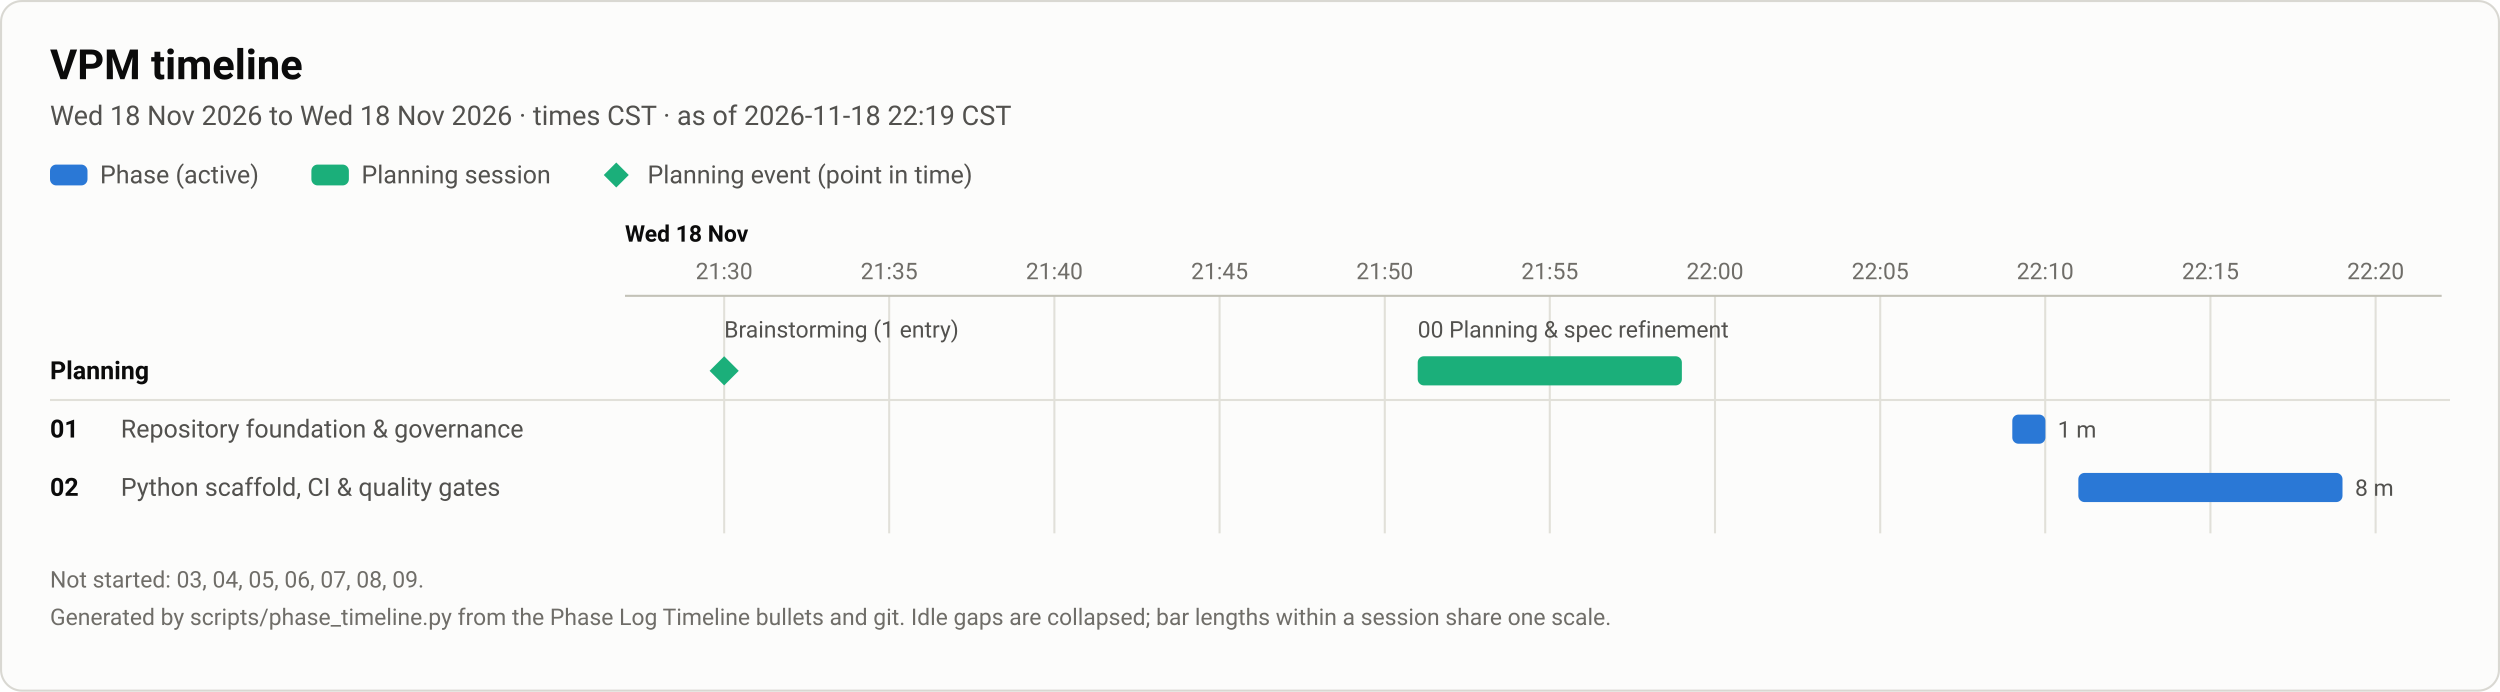
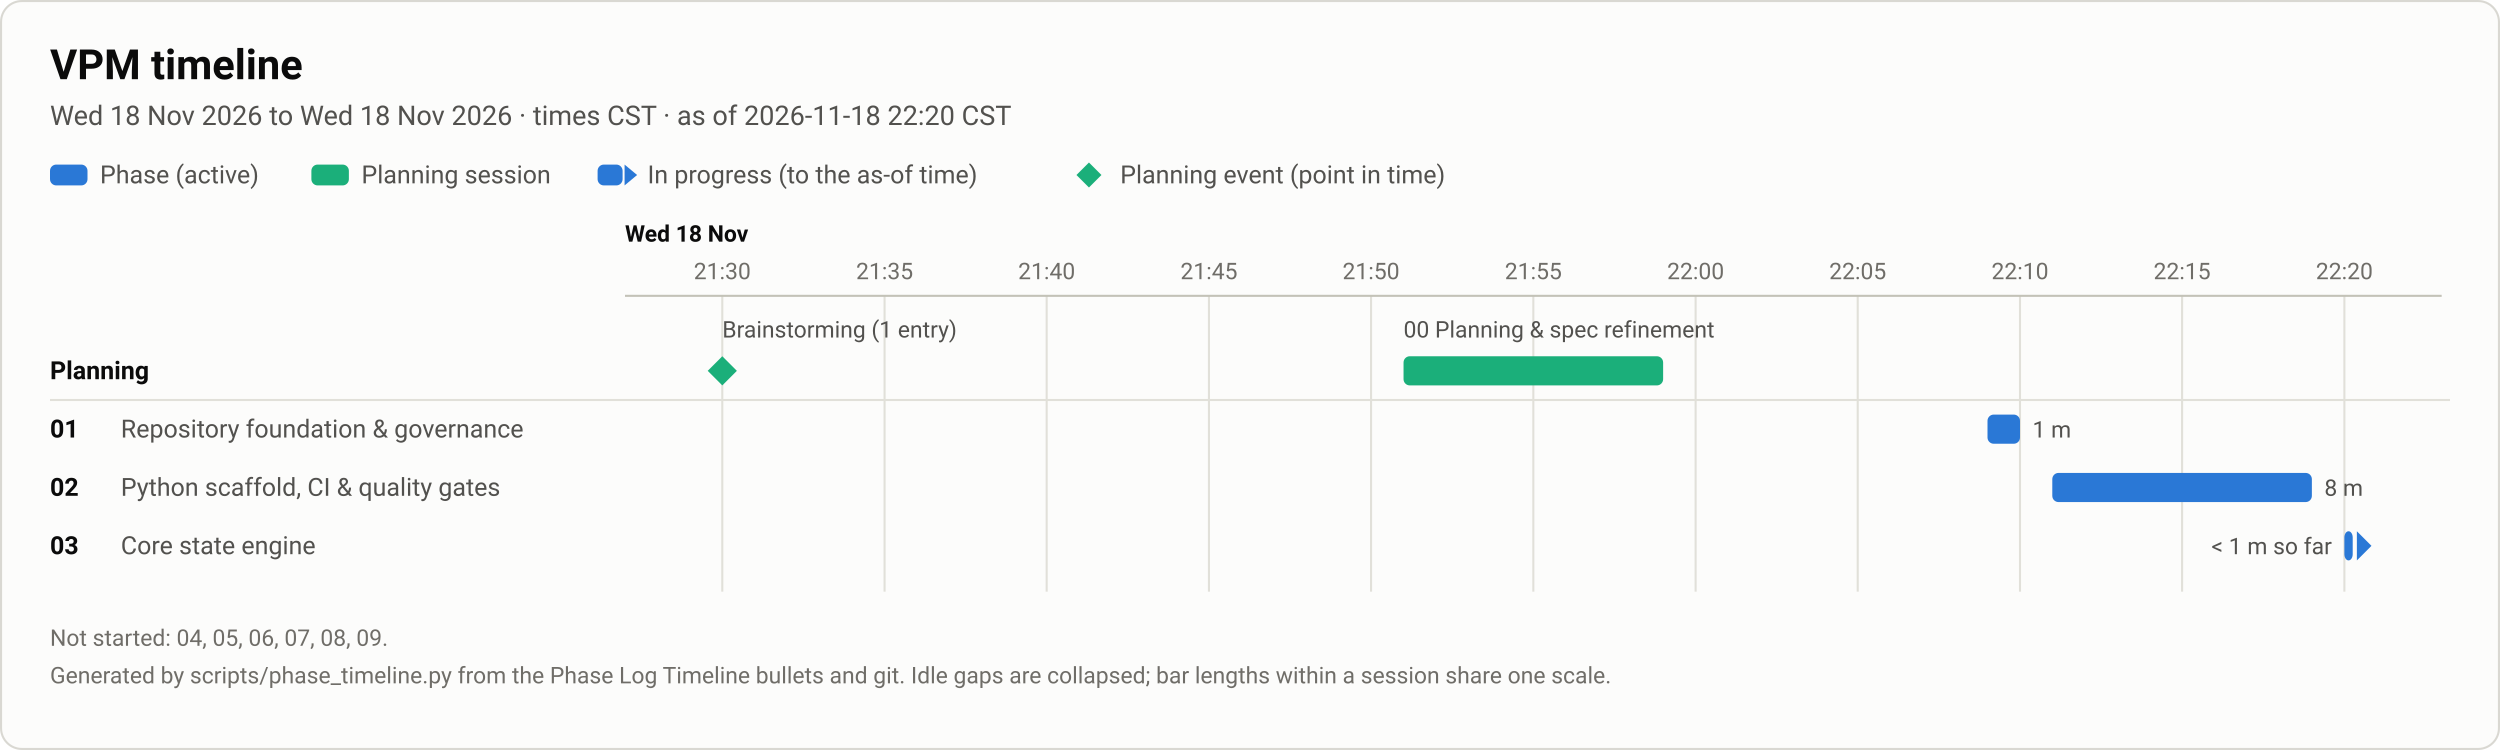
- <svg xmlns="http://www.w3.org/2000/svg" width="1200" height="332" viewBox="0 0 1200 332" role="img" aria-labelledby="tl-title tl-desc" font-family="system-ui, -apple-system, &quot;Segoe UI&quot;, Roboto, sans-serif" data-timeline-format="1">
+ <svg xmlns="http://www.w3.org/2000/svg" width="1200" height="360" viewBox="0 0 1200 360" role="img" aria-labelledby="tl-title tl-desc" font-family="system-ui, -apple-system, &quot;Segoe UI&quot;, Roboto, sans-serif" data-timeline-format="1">
  <style>.card{fill:#fcfcfb;stroke:#d9d8d2}.t1{fill:#0b0b0b}.t2{fill:#52514e}.t3{fill:#6f6d68}.grid{stroke:#e1e0d9}.axis{stroke:#c3c2b7}.brk{fill:#f1f0ec}.brke{stroke:#c3c2b7;fill:none}.ph{fill:#2a78d6}.pl{fill:#1baf7a}.tail{stroke:#2a78d6}.tailpl{stroke:#1baf7a}.hb{fill:#fbe1d6}.hl{stroke:#eb6834}.wo{stroke:#eb6834;fill:none}.ap{stroke:#0b0b0b;fill:none}.sep{stroke:#e1e0d9}text{font-variant-numeric:tabular-nums}@media (prefers-color-scheme: dark){.card{fill:#1a1a19;stroke:#3a3a37}.t1{fill:#f0efec}.t2{fill:#c3c2b7}.t3{fill:#a3a19a}.grid{stroke:#2c2c2a}.axis{stroke:#4a4a46}.brk{fill:#262624}.brke{stroke:#4a4a46;fill:none}.ph{fill:#3987e5}.pl{fill:#199e70}.tail{stroke:#3987e5}.tailpl{stroke:#199e70}.hb{fill:#4a2a1c}.hl{stroke:#d95926}.wo{stroke:#d95926;fill:none}.ap{stroke:#f0efec;fill:none}.sep{stroke:#2c2c2a}}</style>
  <defs>
    <pattern id="tl-hatch" patternUnits="userSpaceOnUse" width="6" height="6" patternTransform="rotate(45)">
      <rect class="hb" width="6" height="6" />
      <line class="hl" x1="1.5" y1="0" x2="1.5" y2="6" stroke-width="2.4" />
    </pattern>
  </defs>
-   <rect class="card" x="0.5" y="0.5" width="1199" height="331" rx="10" />
+   <rect class="card" x="0.5" y="0.5" width="1199" height="359" rx="10" />
  <text class="t1" x="24" y="38" font-size="20" font-weight="600">VPM timeline</text>
-   <text class="t2" x="24" y="60" font-size="13">Wed 18 Nov 2026 to Wed 18 Nov 2026 · times CST · as of 2026-11-18 22:19 CST</text>
+   <text class="t2" x="24" y="60" font-size="13">Wed 18 Nov 2026 to Wed 18 Nov 2026 · times CST · as of 2026-11-18 22:20 CST</text>
  <rect class="ph" x="24.0" y="79" width="18" height="10" rx="3" />
  <text class="t2" x="48" y="88" font-size="12">Phase (active)</text>
  <rect class="pl" x="149.462" y="79" width="18" height="10" rx="3" />
  <text class="t2" x="173.5" y="88" font-size="12">Planning session</text>
-   <path class="pl" d="M295.8 78l6 6l-6 6l-6-6z" />
-   <text class="t2" x="310.8" y="88" font-size="12">Planning event (point in time)</text>
+   <rect class="ph" x="286.848" y="79" width="12" height="10" rx="3" />
+   <path class="ph" d="M299.8 79l6 5l-6 5z" />
+   <text class="t2" x="310.8" y="88" font-size="12">In progress (to the as-of time)</text>
+   <path class="pl" d="M522.7 78l6 6l-6 6l-6-6z" />
+   <text class="t2" x="537.7" y="88" font-size="12">Planning event (point in time)</text>
  <text class="t1" x="300" y="116" font-size="11" font-weight="600">Wed 18 Nov</text>
-   <line class="grid" x1="347.6" x2="347.6" y1="142" y2="256" stroke-width="1" />
-   <text class="t3" x="347.6" y="134" font-size="11" text-anchor="middle">21:30</text>
-   <line class="grid" x1="426.8" x2="426.8" y1="142" y2="256" stroke-width="1" />
-   <text class="t3" x="426.8" y="134" font-size="11" text-anchor="middle">21:35</text>
-   <line class="grid" x1="506.1" x2="506.1" y1="142" y2="256" stroke-width="1" />
-   <text class="t3" x="506.1" y="134" font-size="11" text-anchor="middle">21:40</text>
-   <line class="grid" x1="585.4" x2="585.4" y1="142" y2="256" stroke-width="1" />
-   <text class="t3" x="585.4" y="134" font-size="11" text-anchor="middle">21:45</text>
-   <line class="grid" x1="664.7" x2="664.7" y1="142" y2="256" stroke-width="1" />
-   <text class="t3" x="664.7" y="134" font-size="11" text-anchor="middle">21:50</text>
-   <line class="grid" x1="743.9" x2="743.9" y1="142" y2="256" stroke-width="1" />
-   <text class="t3" x="743.9" y="134" font-size="11" text-anchor="middle">21:55</text>
-   <line class="grid" x1="823.2" x2="823.2" y1="142" y2="256" stroke-width="1" />
-   <text class="t3" x="823.2" y="134" font-size="11" text-anchor="middle">22:00</text>
-   <line class="grid" x1="902.5" x2="902.5" y1="142" y2="256" stroke-width="1" />
-   <text class="t3" x="902.5" y="134" font-size="11" text-anchor="middle">22:05</text>
-   <line class="grid" x1="981.7" x2="981.7" y1="142" y2="256" stroke-width="1" />
-   <text class="t3" x="981.7" y="134" font-size="11" text-anchor="middle">22:10</text>
-   <line class="grid" x1="1061" x2="1061" y1="142" y2="256" stroke-width="1" />
-   <text class="t3" x="1061" y="134" font-size="11" text-anchor="middle">22:15</text>
-   <line class="grid" x1="1140.3" x2="1140.3" y1="142" y2="256" stroke-width="1" />
-   <text class="t3" x="1140.3" y="134" font-size="11" text-anchor="middle">22:20</text>
+   <line class="grid" x1="346.7" x2="346.7" y1="142" y2="284" stroke-width="1" />
+   <text class="t3" x="346.7" y="134" font-size="11" text-anchor="middle">21:30</text>
+   <line class="grid" x1="424.6" x2="424.6" y1="142" y2="284" stroke-width="1" />
+   <text class="t3" x="424.6" y="134" font-size="11" text-anchor="middle">21:35</text>
+   <line class="grid" x1="502.4" x2="502.4" y1="142" y2="284" stroke-width="1" />
+   <text class="t3" x="502.4" y="134" font-size="11" text-anchor="middle">21:40</text>
+   <line class="grid" x1="580.3" x2="580.3" y1="142" y2="284" stroke-width="1" />
+   <text class="t3" x="580.3" y="134" font-size="11" text-anchor="middle">21:45</text>
+   <line class="grid" x1="658.1" x2="658.1" y1="142" y2="284" stroke-width="1" />
+   <text class="t3" x="658.1" y="134" font-size="11" text-anchor="middle">21:50</text>
+   <line class="grid" x1="736" x2="736" y1="142" y2="284" stroke-width="1" />
+   <text class="t3" x="736" y="134" font-size="11" text-anchor="middle">21:55</text>
+   <line class="grid" x1="813.9" x2="813.9" y1="142" y2="284" stroke-width="1" />
+   <text class="t3" x="813.9" y="134" font-size="11" text-anchor="middle">22:00</text>
+   <line class="grid" x1="891.7" x2="891.7" y1="142" y2="284" stroke-width="1" />
+   <text class="t3" x="891.7" y="134" font-size="11" text-anchor="middle">22:05</text>
+   <line class="grid" x1="969.6" x2="969.6" y1="142" y2="284" stroke-width="1" />
+   <text class="t3" x="969.6" y="134" font-size="11" text-anchor="middle">22:10</text>
+   <line class="grid" x1="1047.4" x2="1047.4" y1="142" y2="284" stroke-width="1" />
+   <text class="t3" x="1047.4" y="134" font-size="11" text-anchor="middle">22:15</text>
+   <line class="grid" x1="1125.3" x2="1125.3" y1="142" y2="284" stroke-width="1" />
+   <text class="t3" x="1125.3" y="134" font-size="11" text-anchor="middle">22:20</text>
  <line class="axis" x1="300" x2="1172" y1="142" y2="142" stroke-width="1" />
  <text class="t1" x="24" y="182" font-size="12" font-weight="600">Planning</text>
  <g id="tl-bs1">
-     <path class="pl" d="M347.6 171l7 7l-7 7l-7-7z" />
+     <path class="pl" d="M346.7 171l7 7l-7 7l-7-7z" />
  </g>
-   <text class="t2" x="347.6" y="162" font-size="11">Brainstorming (1 entry)</text>
+   <text class="t2" x="346.7" y="162" font-size="11">Brainstorming (1 entry)</text>
  <g id="tl-p00">
-     <rect class="pl" x="680.5" y="171" width="126.8" height="14" rx="3" />
+     <rect class="pl" x="673.7" y="171" width="124.6" height="14" rx="3" />
  </g>
-   <text class="t2" x="680.5" y="162" font-size="11">00 Planning &amp; spec refinement</text>
+   <text class="t2" x="673.7" y="162" font-size="11">00 Planning &amp; spec refinement</text>
  <line class="sep" x1="24" x2="1176" y1="192" y2="192" stroke-width="1" />
  <text class="t1" x="24" y="210" font-size="12" font-weight="600">01</text>
  <text class="t2" x="58" y="210" font-size="12">Repository foundation &amp; governance</text>
  <g id="tl-p01">
-     <rect class="ph" x="965.9" y="199" width="15.9" height="14" rx="3" />
+     <rect class="ph" x="954" y="199" width="15.6" height="14" rx="3" />
  </g>
-   <text class="t2" x="987.7" y="210" font-size="11">1 m</text>
+   <text class="t2" x="975.6" y="210" font-size="11">1 m</text>
  <text class="t1" x="24" y="238" font-size="12" font-weight="600">02</text>
  <text class="t2" x="58" y="238" font-size="12">Python scaffold, CI &amp; quality gates</text>
  <g id="tl-p02">
-     <rect class="ph" x="997.6" y="227" width="126.8" height="14" rx="3" />
+     <rect class="ph" x="985.1" y="227" width="124.6" height="14" rx="3" />
  </g>
-   <text class="t2" x="1130.4" y="238" font-size="11">8 m</text>
-   <text class="t3" x="24" y="282" font-size="11">Not started: 03, 04, 05, 06, 07, 08, 09.</text>
-   <text class="t3" x="24" y="300" font-size="11">Generated by scripts/phase_timeline.py from the Phase Log Timeline bullets and git. Idle gaps are collapsed; bar lengths within a session share one scale.</text>
+   <text class="t2" x="1115.7" y="238" font-size="11">8 m</text>
+   <text class="t1" x="24" y="266" font-size="12" font-weight="600">03</text>
+   <text class="t2" x="58" y="266" font-size="12">Core state engine</text>
+   <g id="tl-p03">
+     <rect class="ph" x="1125.3" y="255" width="4" height="14" rx="3" />
+     <path class="ph" d="M1131.3 255l7 7l-7 7z" />
+   </g>
+   <text class="t2" x="1119.3" y="266" font-size="11" text-anchor="end">&lt; 1 m so far</text>
+   <text class="t3" x="24" y="310" font-size="11">Not started: 04, 05, 06, 07, 08, 09.</text>
+   <text class="t3" x="24" y="328" font-size="11">Generated by scripts/phase_timeline.py from the Phase Log Timeline bullets and git. Idle gaps are collapsed; bar lengths within a session share one scale.</text>
</svg>
